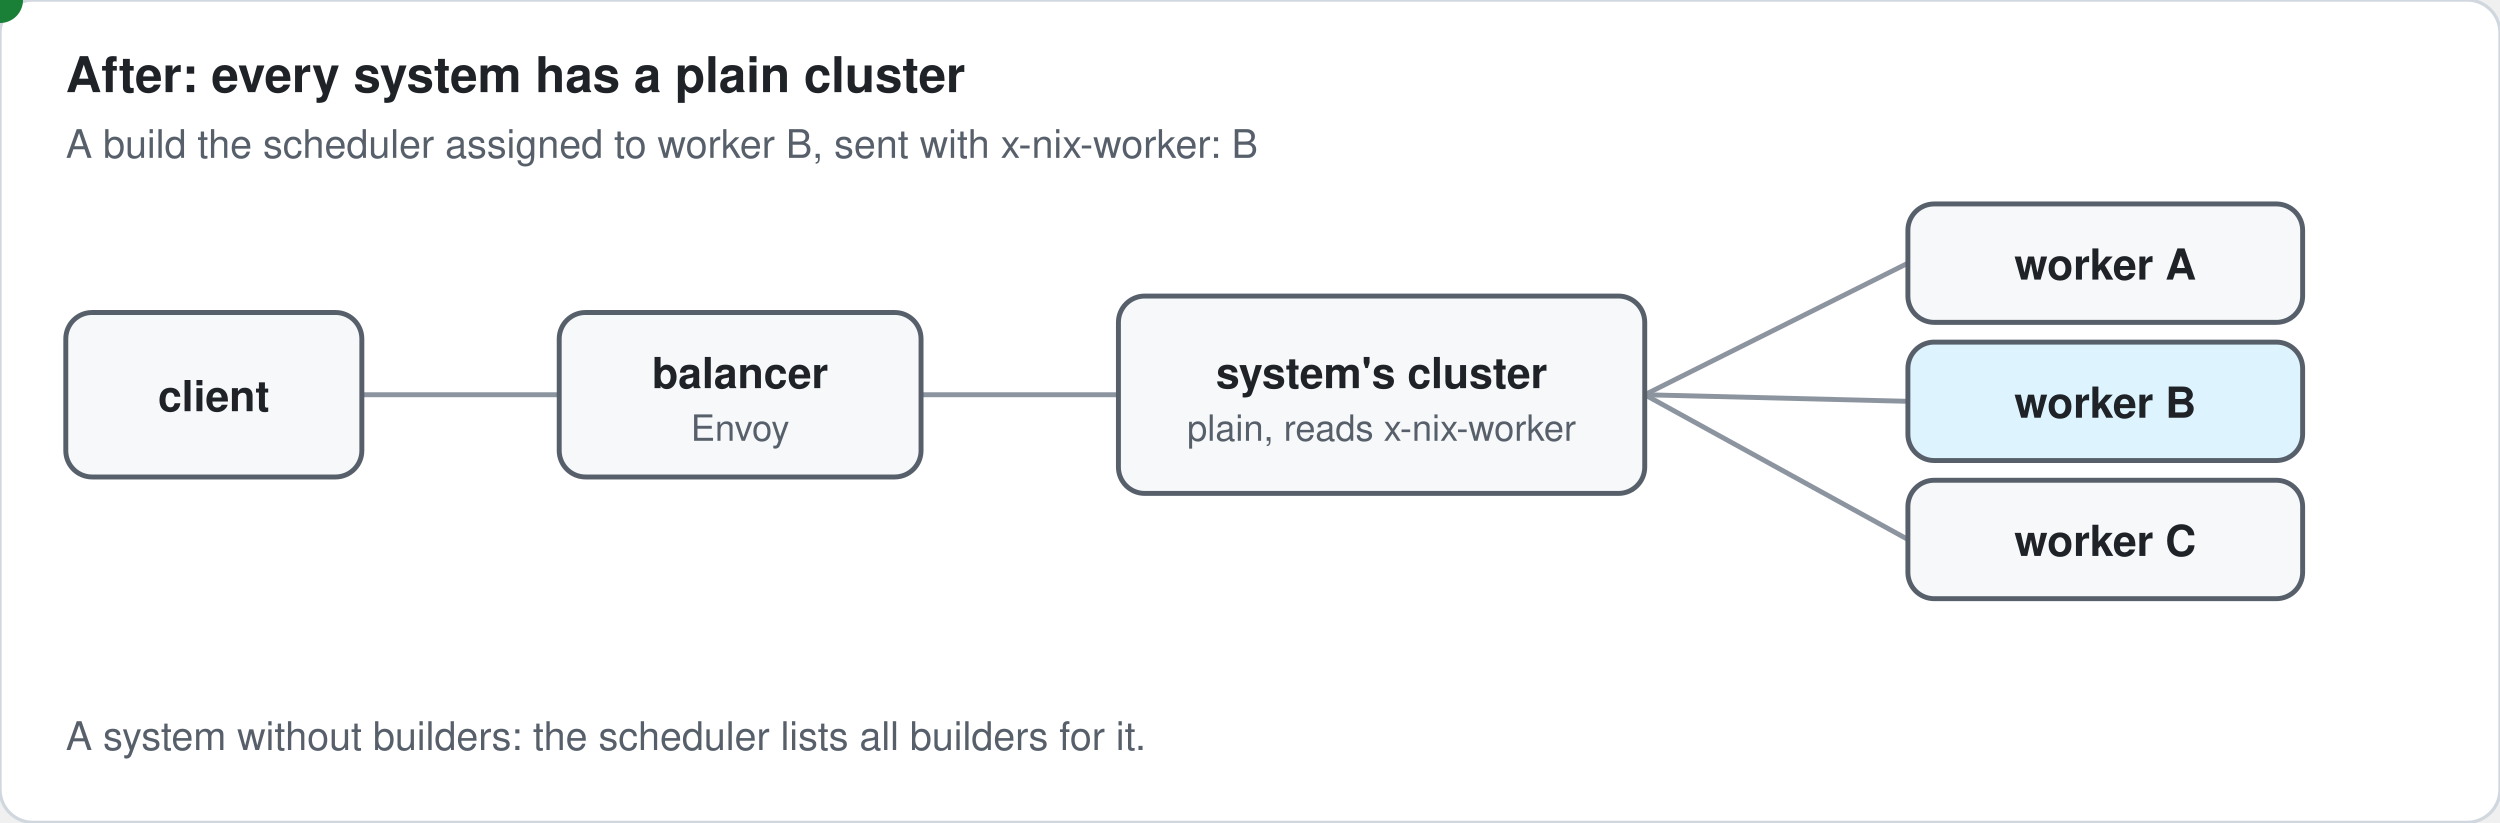
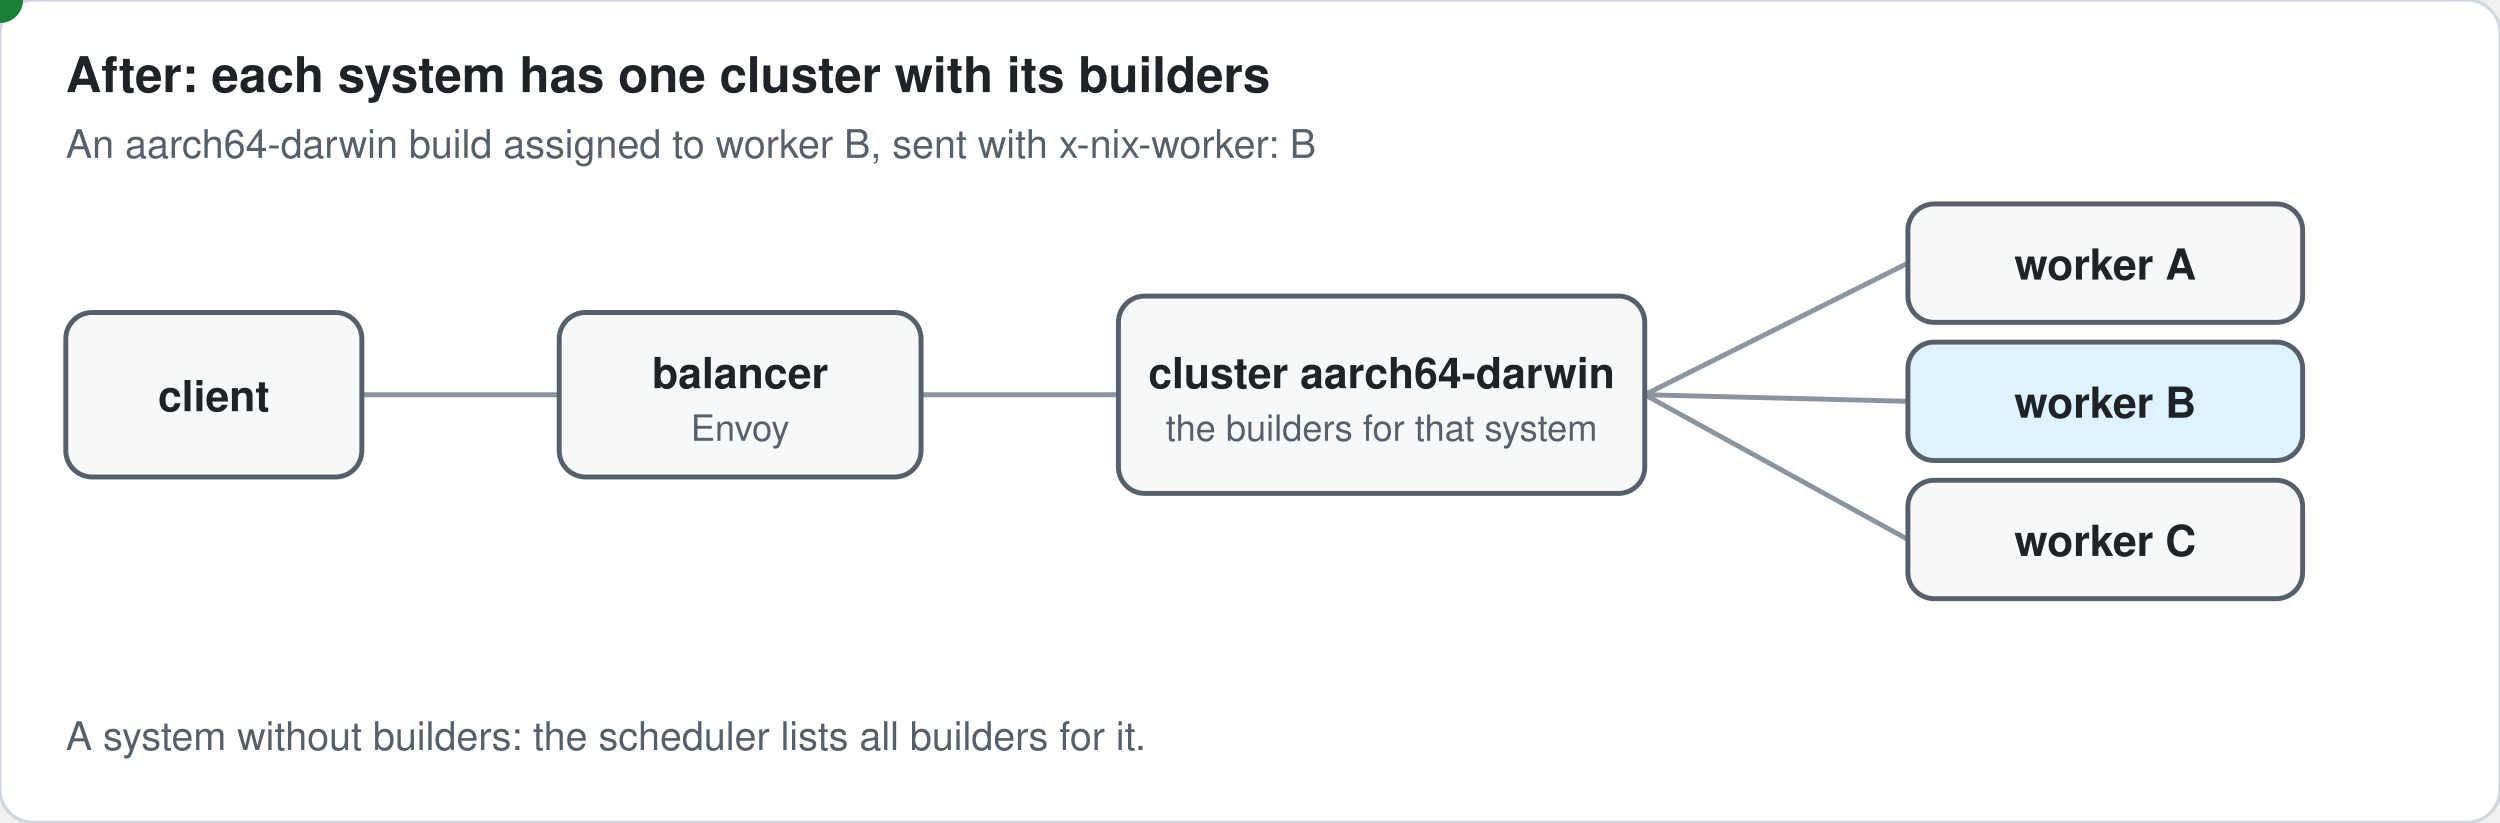
<svg xmlns="http://www.w3.org/2000/svg" viewBox="0 0 760 250" width="760" height="250" font-family="-apple-system,Segoe UI,Helvetica,Arial,sans-serif" font-size="13" fill="#1f2328">
  <rect width="760" height="250" rx="10" fill="#ffffff" stroke="#d0d7de" />
-   <text x="20" y="28" font-size="15" font-weight="700">After: every system has a plain cluster</text>
-   <text x="20" y="48" font-size="12" fill="#57606a">A build the scheduler assigned to worker B, sent with x-nix-worker: B</text>
+   <text x="20" y="28" font-size="15" font-weight="700">After: each system has one cluster with its builders</text>
+   <text x="20" y="48" font-size="12" fill="#57606a">An aarch64-darwin build assigned to worker B, sent with x-nix-worker: B</text>
  <g stroke="#8c959f" stroke-width="1.5" fill="none">
    <path d="M110,120 L170,120" />
    <path d="M280,120 L340,120" />
    <path d="M500,120 L580,80" />
    <path d="M500,120 L580,122" />
    <path d="M500,120 L580,164" />
  </g>
  <rect x="20" y="95" width="90" height="50" rx="8" fill="#f6f8fa" stroke="#57606a" stroke-width="1.5" />
  <text x="65" y="125" text-anchor="middle" font-weight="600">client</text>
  <rect x="170" y="95" width="110" height="50" rx="8" fill="#f6f8fa" stroke="#57606a" stroke-width="1.5" />
  <text x="225" y="118" text-anchor="middle" font-weight="600">balancer</text>
  <text x="225" y="134" text-anchor="middle" font-size="11" fill="#57606a">Envoy</text>
  <rect x="340" y="90" width="160" height="60" rx="8" fill="#f6f8fa" stroke="#57606a" stroke-width="1.5" />
-   <text x="420" y="118" text-anchor="middle" font-weight="600">system's cluster</text>
-   <text x="420" y="134" text-anchor="middle" font-size="11" fill="#57606a">plain, reads x-nix-worker</text>
+   <text x="420" y="118" text-anchor="middle" font-weight="600">cluster aarch64-darwin</text>
+   <text x="420" y="134" text-anchor="middle" font-size="11" fill="#57606a">the builders for that system</text>
  <rect x="580" y="62" width="120" height="36" rx="8" fill="#f6f8fa" stroke="#57606a" stroke-width="1.5" />
  <text x="640" y="85" text-anchor="middle" font-weight="600">worker A</text>
  <rect x="580" y="104" width="120" height="36" rx="8" fill="#ddf4ff" stroke="#57606a" stroke-width="1.5" />
  <text x="640" y="127" text-anchor="middle" font-weight="600">worker B</text>
  <rect x="580" y="146" width="120" height="36" rx="8" fill="#f6f8fa" stroke="#57606a" stroke-width="1.5" />
  <text x="640" y="169" text-anchor="middle" font-weight="600">worker C</text>
  <circle r="7" fill="#1a7f37">
    <animateMotion dur="4s" repeatCount="indefinite" keyPoints="0;1;1" keyTimes="0;0.6;1" calcMode="linear" path="M110,120 L170,120 L280,120 L340,120 L500,120 L580,122" />
  </circle>
  <text x="712" y="98" font-weight="700" fill="#1a7f37" opacity="0">✓<animate attributeName="opacity" dur="4s" repeatCount="indefinite" values="0;0;1;1" keyTimes="0;0.58;0.62;1" />
  </text>
  <text x="20" y="228" font-size="12" fill="#57606a">A system without builders: the scheduler lists all builders for it.</text>
  <text x="640" y="208" text-anchor="middle" font-weight="700" fill="#1a7f37" opacity="0">✓ builds<animate attributeName="opacity" dur="4s" repeatCount="indefinite" values="0;0;1;1" keyTimes="0;0.58;0.62;1" />
  </text>
</svg>
